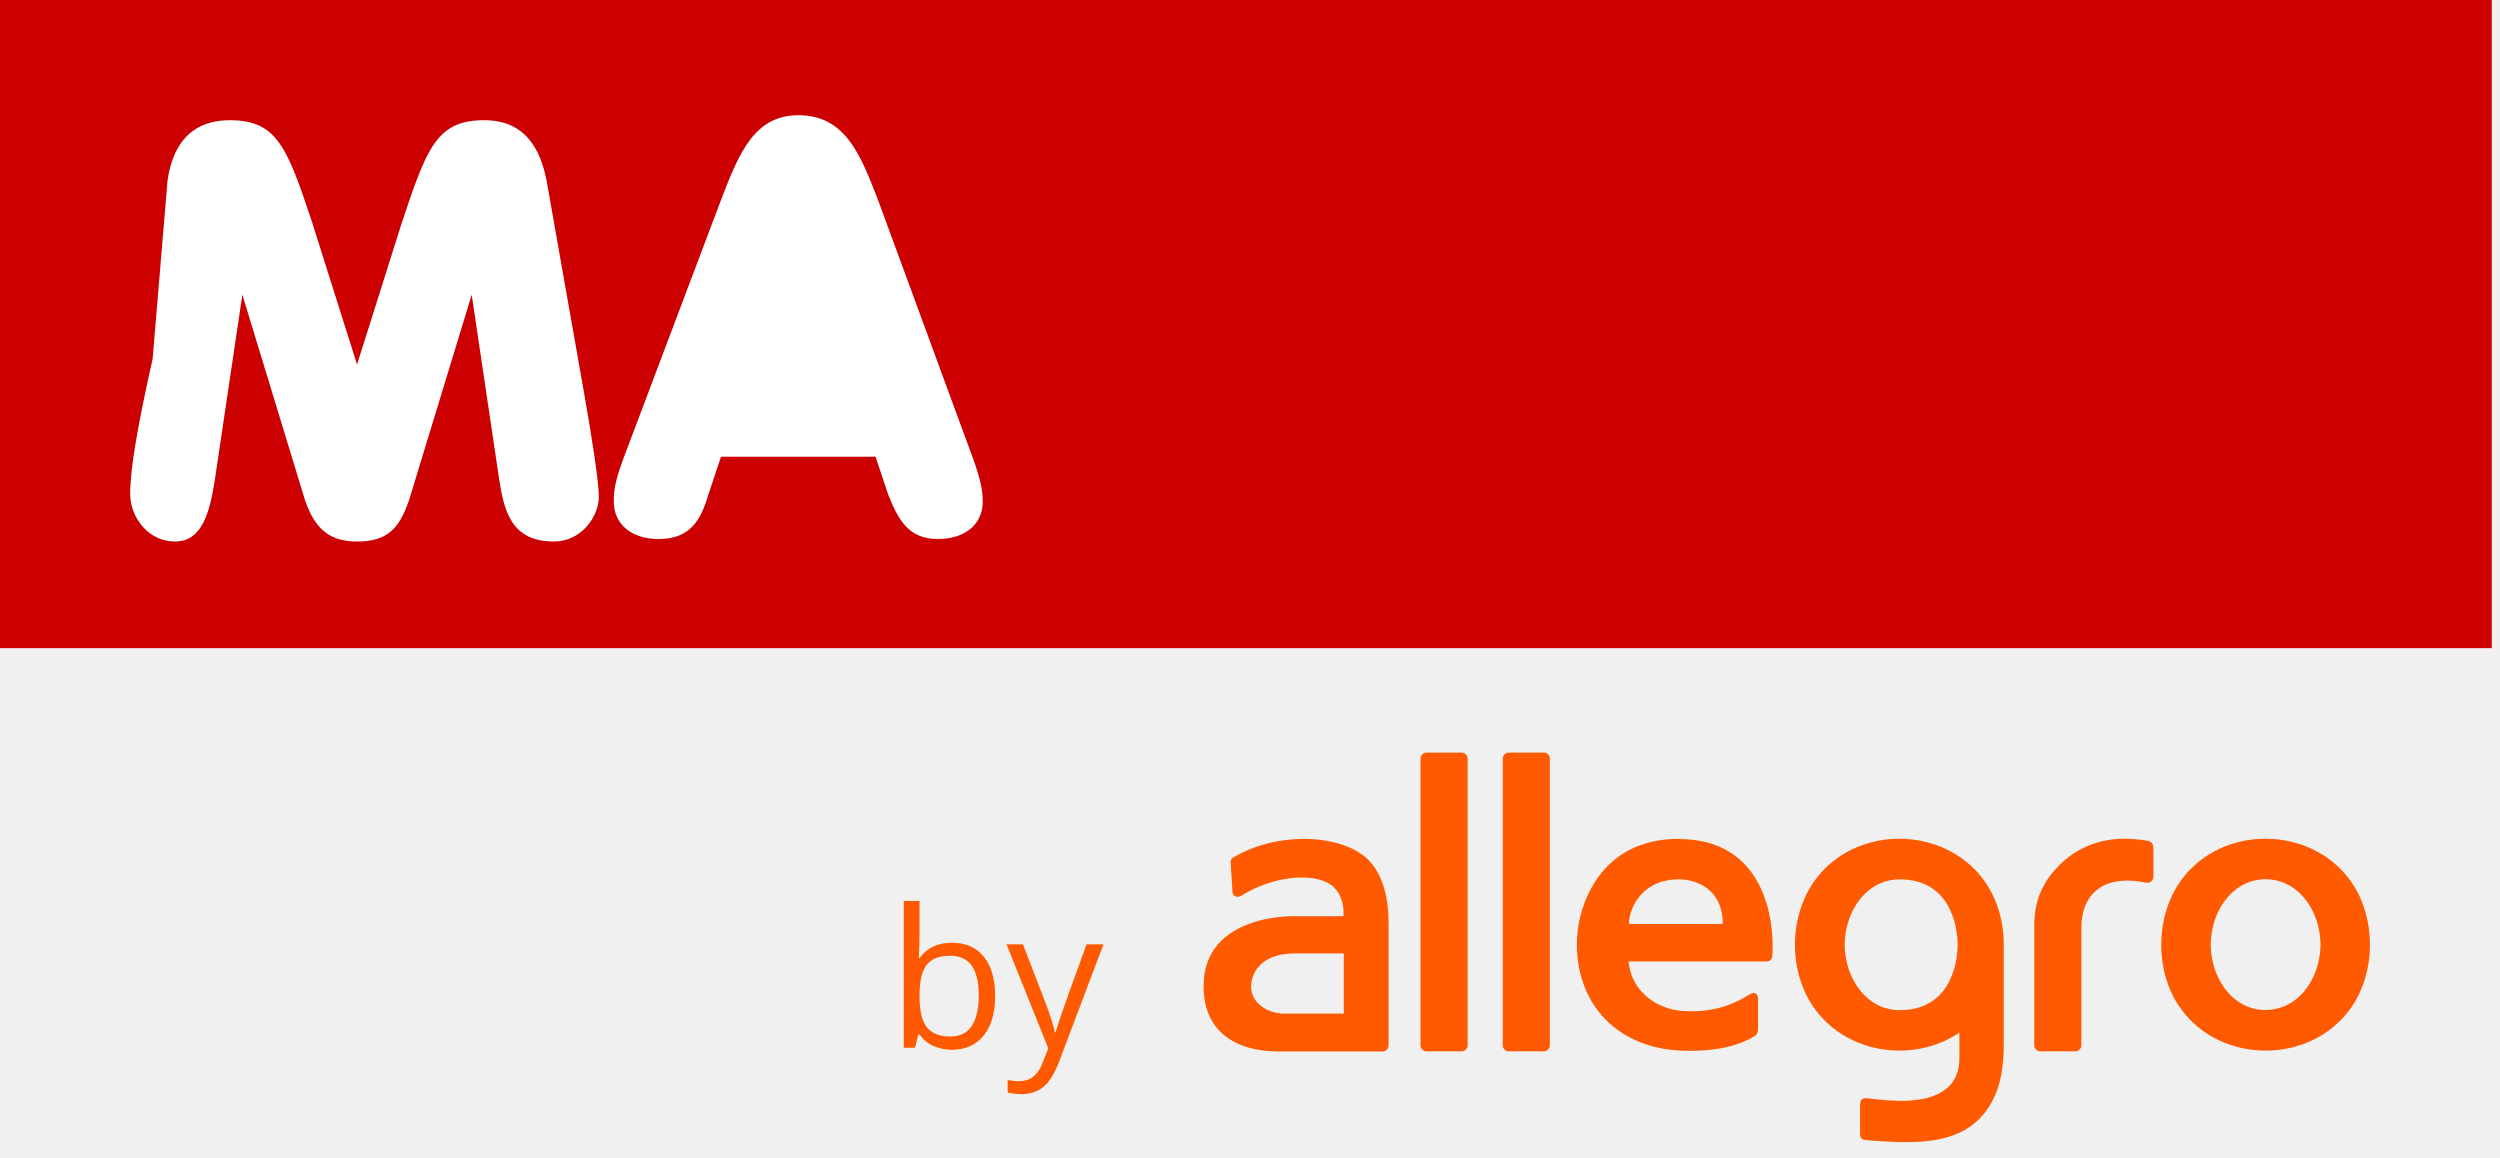
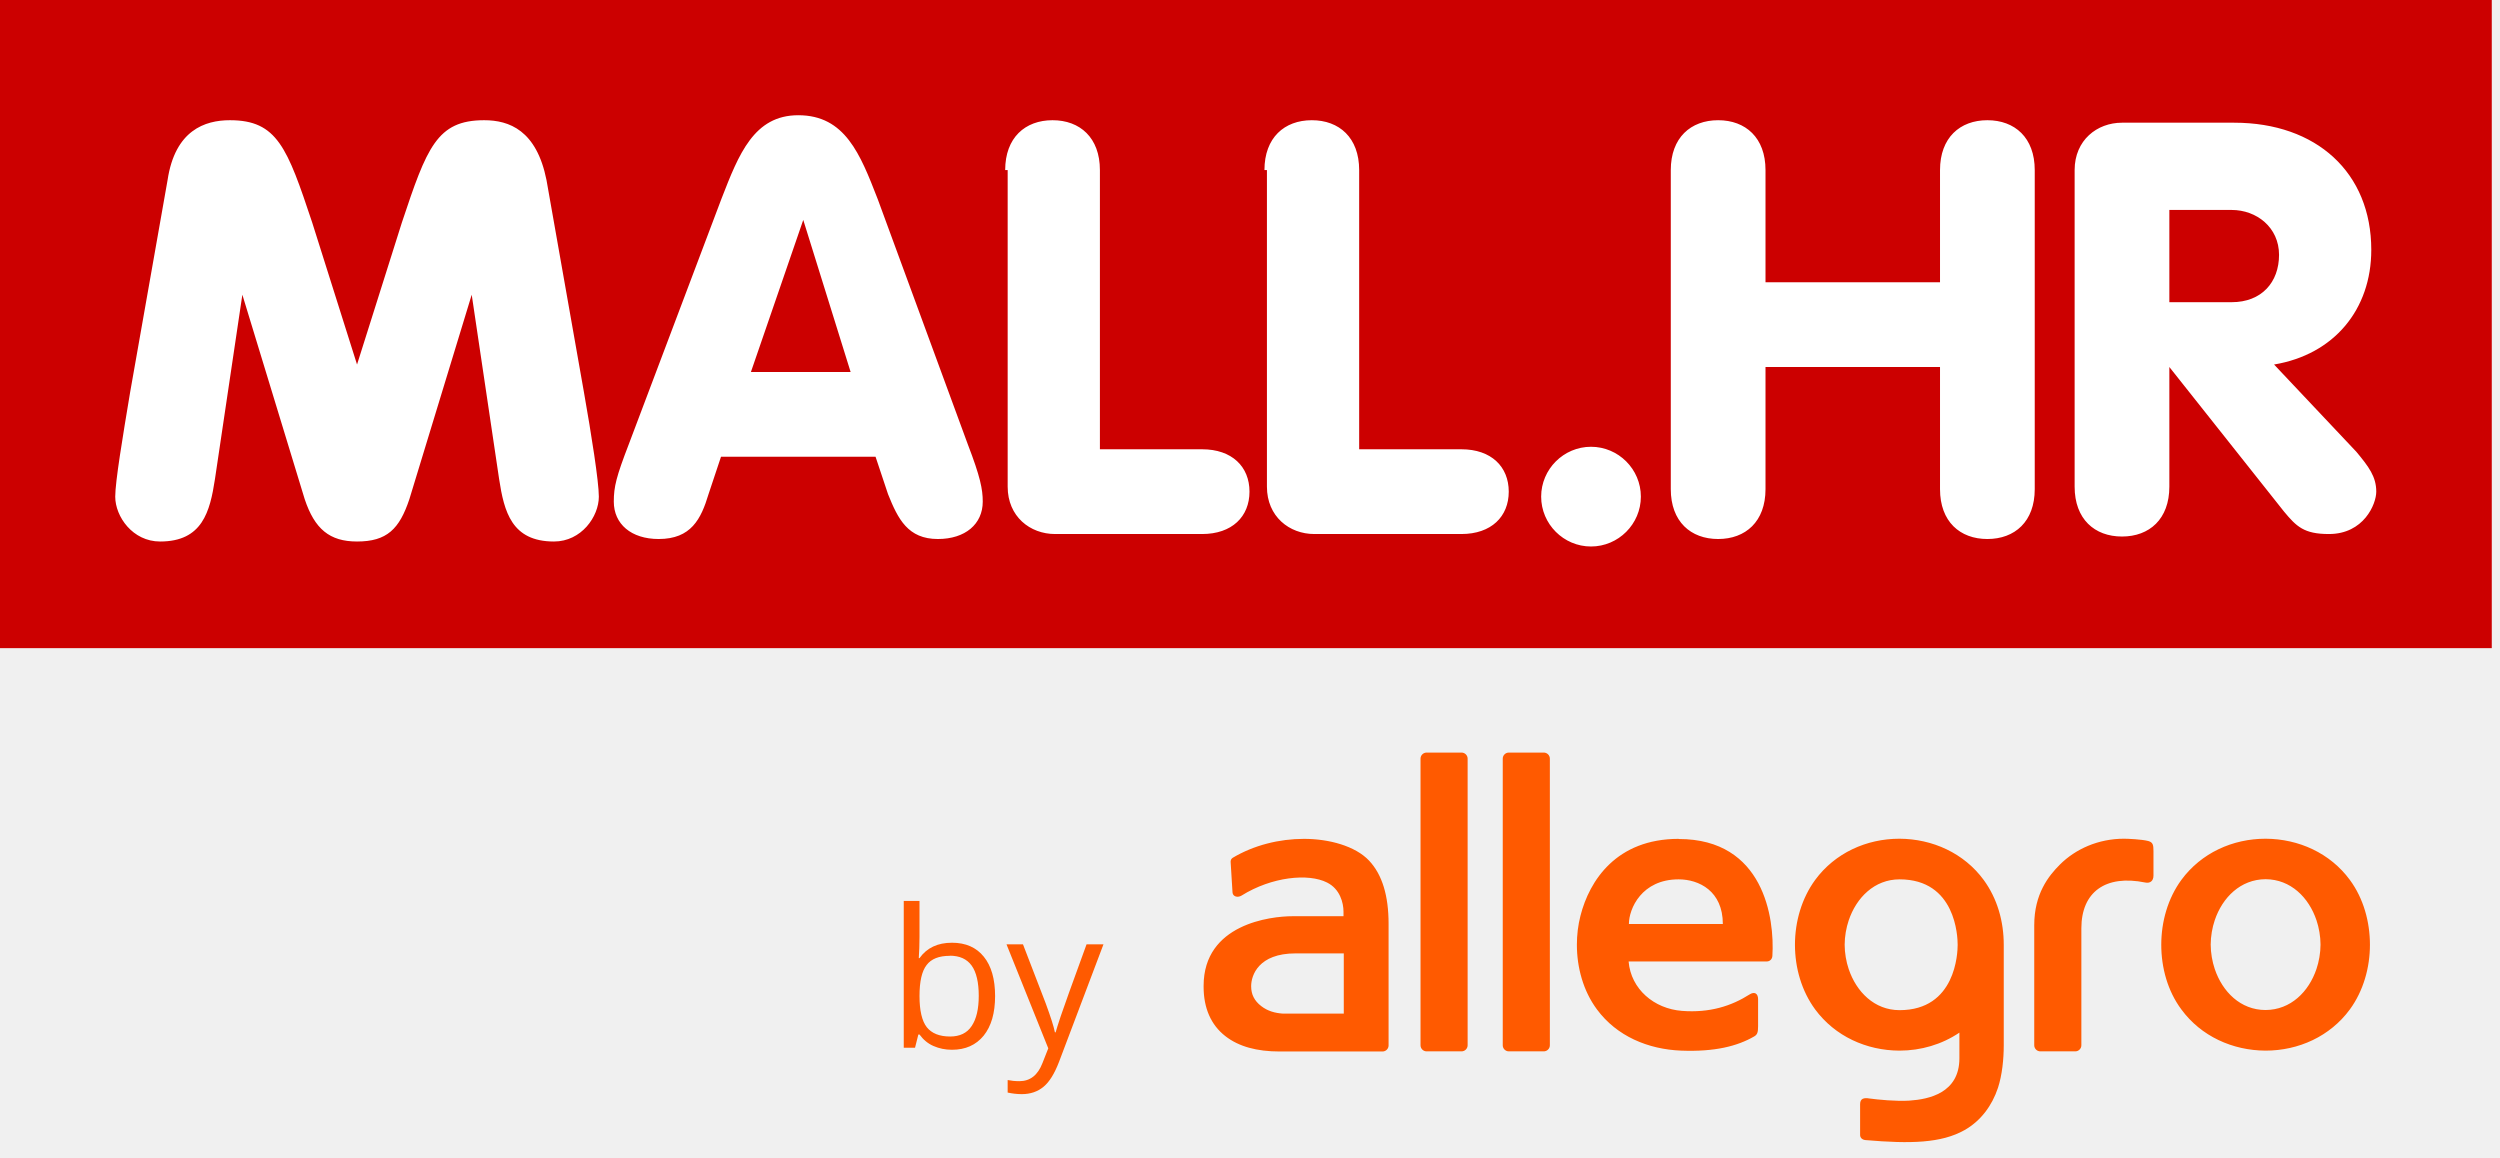
<svg xmlns="http://www.w3.org/2000/svg" viewBox="0 0 162 75" fill="none" data-iconname="LogoMallHR10MAwidth38className" class="icon" style="height:38px;" data-v-1f8e27f6="">
-   <path d="M152.271 57.019C150.997 55.283 148.956 54.358 146.811 54.349C144.676 54.349 142.635 55.273 141.352 57.019C140.472 58.223 140.05 59.735 140.05 61.22C140.05 62.704 140.462 64.216 141.352 65.411C142.626 67.148 144.667 68.072 146.811 68.081C148.946 68.081 150.988 67.157 152.271 65.411C153.151 64.207 153.572 62.695 153.572 61.22C153.572 59.745 153.16 58.223 152.271 57.019ZM150.108 62.788C149.611 64.263 148.441 65.439 146.811 65.449C145.182 65.449 144.011 64.263 143.515 62.788C143.356 62.321 143.253 61.742 143.253 61.21C143.253 60.678 143.356 60.099 143.515 59.633C144.011 58.158 145.182 56.982 146.811 56.972C148.441 56.982 149.611 58.158 150.108 59.633C150.267 60.099 150.37 60.678 150.37 61.21C150.37 61.742 150.267 62.321 150.108 62.788ZM100.431 67.736C100.431 67.95 100.253 68.128 100.037 68.128H97.771C97.556 68.128 97.378 67.95 97.378 67.736V49.159C97.378 48.944 97.556 48.767 97.771 48.767H100.037C100.253 48.767 100.431 48.944 100.431 49.159V67.736ZM95.102 67.736C95.102 67.95 94.924 68.128 94.709 68.128H92.443C92.228 68.128 92.05 67.95 92.05 67.736V49.159C92.05 48.944 92.228 48.767 92.443 48.767H94.709C94.924 48.767 95.102 48.944 95.102 49.159V67.736ZM139.545 55.152V56.739C139.545 57.094 139.32 57.252 139.011 57.187C136.445 56.664 134.872 57.794 134.872 60.156V67.736C134.872 67.95 134.694 68.128 134.479 68.128H132.213C131.997 68.128 131.819 67.95 131.819 67.736V59.95C131.819 57.924 132.746 56.758 133.486 56.02C134.497 55.012 135.977 54.349 137.634 54.349C137.878 54.349 138.786 54.386 139.208 54.498C139.507 54.582 139.545 54.741 139.545 55.152ZM129.843 61.22C129.843 59.726 129.441 58.251 128.542 57.019C127.268 55.283 125.227 54.358 123.083 54.349C120.948 54.349 118.906 55.273 117.623 57.019C115.882 59.399 115.872 63.031 117.623 65.411C118.906 67.148 120.938 68.072 123.083 68.081C124.478 68.081 125.836 67.68 126.969 66.914V68.576C126.969 70.826 124.993 71.236 123.729 71.32C122.877 71.376 121.669 71.255 121.125 71.18C120.779 71.124 120.535 71.18 120.535 71.554V73.552C120.535 73.701 120.648 73.86 120.891 73.878C123.822 74.13 125.798 74.074 127.296 73.234C128.355 72.637 129.085 71.647 129.469 70.49C129.74 69.659 129.843 68.632 129.843 67.745V61.22ZM123.092 65.458C121.463 65.458 120.292 64.272 119.796 62.797C119.637 62.331 119.534 61.752 119.534 61.22C119.534 60.688 119.637 60.109 119.796 59.642C120.292 58.167 121.463 56.982 123.092 56.982C126.735 56.982 126.856 60.688 126.856 61.22C126.856 61.752 126.735 65.458 123.092 65.458ZM89.98 59.857C89.98 58.064 89.578 56.683 88.716 55.768C87.817 54.816 86.113 54.358 84.502 54.358C82.892 54.358 81.253 54.769 79.886 55.581C79.792 55.637 79.745 55.731 79.745 55.833C79.745 55.833 79.745 55.843 79.745 55.852C79.745 55.852 79.867 57.822 79.867 57.831C79.886 58.102 80.204 58.186 80.448 58.036C82.423 56.804 84.793 56.58 85.991 57.187C86.834 57.607 87.059 58.503 87.059 59.082V59.371H83.753C82.339 59.371 77.994 59.876 77.994 63.88V63.946C77.994 65.308 78.462 66.41 79.399 67.138C80.27 67.82 81.45 68.137 82.92 68.137H89.587C89.802 68.137 89.98 67.96 89.98 67.745V59.857ZM87.068 65.682H83.126C82.601 65.645 82.142 65.514 81.73 65.197C81.281 64.851 81.075 64.44 81.075 63.908C81.075 63.199 81.552 61.78 83.95 61.78H87.077V65.691L87.068 65.682ZM108.774 54.358C104.748 54.358 102.996 57.056 102.416 59.334C102.257 59.941 102.182 60.594 102.182 61.22C102.182 62.695 102.594 64.216 103.483 65.411C104.766 67.148 106.798 67.997 108.943 68.081C111.115 68.165 112.576 67.792 113.662 67.166C113.878 67.045 113.924 66.895 113.924 66.503V64.748C113.924 64.394 113.709 64.226 113.372 64.44C112.201 65.187 110.787 65.645 108.989 65.505C107.182 65.365 105.684 64.095 105.534 62.303H114.486C114.683 62.303 114.842 62.153 114.851 61.938C115.001 59.502 114.299 54.368 108.783 54.368L108.774 54.358ZM105.553 59.876C105.553 58.877 106.386 56.982 108.774 56.982C110.094 56.982 111.64 57.738 111.64 59.876H105.543H105.553Z" fill="#FF5A00">
- </path>
-   <path d="M61.691 61.089C62.571 61.089 63.264 61.388 63.751 61.995C64.238 62.592 64.482 63.451 64.482 64.543C64.482 65.635 64.238 66.494 63.742 67.11C63.246 67.717 62.562 68.025 61.691 68.025C61.251 68.025 60.858 67.941 60.492 67.782C60.127 67.624 59.828 67.372 59.584 67.036H59.509L59.294 67.894H58.563V58.382H59.584V60.697C59.584 61.21 59.565 61.677 59.537 62.088H59.584C60.062 61.416 60.764 61.089 61.691 61.089ZM61.541 61.938C60.848 61.938 60.343 62.135 60.043 62.536C59.734 62.937 59.584 63.6 59.584 64.543C59.584 65.486 59.743 66.158 60.052 66.559C60.371 66.961 60.876 67.166 61.569 67.166C62.197 67.166 62.665 66.942 62.965 66.485C63.274 66.027 63.423 65.374 63.423 64.524C63.423 63.675 63.274 63.003 62.965 62.573C62.656 62.144 62.187 61.929 61.541 61.929V61.938Z" fill="#FF5A00">
- </path>
-   <path d="M65.193 61.192H66.289L67.759 65.01C68.078 65.878 68.284 66.513 68.358 66.895H68.405C68.461 66.69 68.574 66.335 68.742 65.831C68.911 65.327 69.463 63.778 70.409 61.192H71.505L68.621 68.819C68.33 69.575 68.003 70.107 67.619 70.424C67.235 70.742 66.766 70.9 66.214 70.9C65.905 70.9 65.596 70.863 65.296 70.798V69.986C65.521 70.032 65.774 70.06 66.055 70.06C66.757 70.06 67.253 69.668 67.553 68.884L67.928 67.932L65.221 61.192H65.193Z" fill="#FF5A00">
- </path>
-   <rect width="161.467" height="42" fill="#CC0000">
- </rect>
-   <path fill-rule="evenodd" clip-rule="evenodd" d="M46.721 12.959L46.761 12.854C47.875 9.989 48.856 7.467 51.728 7.467C54.762 7.467 55.744 9.993 56.859 12.859L56.897 12.959L62.713 28.79C63.52 30.89 63.682 31.698 63.682 32.505C63.682 33.959 62.551 34.928 60.774 34.928C58.836 34.928 58.19 33.636 57.544 32.021L56.736 29.598H46.721L45.913 32.021C45.428 33.636 44.782 34.928 42.682 34.928C40.905 34.928 39.774 33.959 39.774 32.505C39.774 31.536 39.936 30.89 40.744 28.79L46.721 12.959ZM10.859 11.667C11.344 8.436 13.282 7.79 14.897 7.79C17.967 7.79 18.613 9.567 20.228 14.413L23.136 23.621L26.044 14.413C27.659 9.567 28.305 7.79 31.374 7.79C32.99 7.79 34.767 8.436 35.413 11.667L37.836 25.398C38.321 28.144 38.805 31.213 38.805 32.182C38.805 33.474 37.674 35.09 35.897 35.09C33.151 35.09 32.667 33.151 32.344 31.051L30.567 19.098L26.528 32.344C25.882 34.282 25.074 35.09 23.136 35.09C21.359 35.09 20.39 34.282 19.744 32.344L15.705 19.098L13.928 31.051C13.605 33.151 13.12 35.09 11.344 35.09C9.567 35.09 8.436 33.474 8.436 32.021C8.436 30.365 8.921 27.582 9.892 23.242L10.859 11.667Z" fill="white">
- </path>
+   <path d="M152.271 57.019C150.997 55.283 148.956 54.358 146.811 54.349C144.676 54.349 142.635 55.273 141.352 57.019C140.472 58.223 140.05 59.735 140.05 61.22C140.05 62.704 140.462 64.216 141.352 65.411C142.626 67.148 144.667 68.072 146.811 68.081C148.946 68.081 150.988 67.157 152.271 65.411C153.151 64.207 153.572 62.695 153.572 61.22C153.572 59.745 153.16 58.223 152.271 57.019ZM150.108 62.788C149.611 64.263 148.441 65.439 146.811 65.449C145.182 65.449 144.011 64.263 143.515 62.788C143.356 62.321 143.253 61.742 143.253 61.21C143.253 60.678 143.356 60.099 143.515 59.633C144.011 58.158 145.182 56.982 146.811 56.972C148.441 56.982 149.611 58.158 150.108 59.633C150.267 60.099 150.37 60.678 150.37 61.21C150.37 61.742 150.267 62.321 150.108 62.788ZM100.431 67.736C100.431 67.95 100.253 68.128 100.037 68.128H97.771C97.556 68.128 97.378 67.95 97.378 67.736V49.159C97.378 48.944 97.556 48.767 97.771 48.767H100.037C100.253 48.767 100.431 48.944 100.431 49.159V67.736ZM95.102 67.736C95.102 67.95 94.924 68.128 94.709 68.128H92.443C92.228 68.128 92.05 67.95 92.05 67.736V49.159C92.05 48.944 92.228 48.767 92.443 48.767H94.709C94.924 48.767 95.102 48.944 95.102 49.159V67.736ZM139.545 55.152V56.739C139.545 57.094 139.32 57.252 139.011 57.187C136.445 56.664 134.872 57.794 134.872 60.156V67.736C134.872 67.95 134.694 68.128 134.479 68.128H132.213C131.997 68.128 131.819 67.95 131.819 67.736V59.95C131.819 57.924 132.746 56.758 133.486 56.02C134.497 55.012 135.977 54.349 137.634 54.349C137.878 54.349 138.786 54.386 139.208 54.498C139.507 54.582 139.545 54.741 139.545 55.152ZM129.843 61.22C129.843 59.726 129.441 58.251 128.542 57.019C127.268 55.283 125.227 54.358 123.083 54.349C120.948 54.349 118.906 55.273 117.623 57.019C115.882 59.399 115.872 63.031 117.623 65.411C118.906 67.148 120.938 68.072 123.083 68.081C124.478 68.081 125.836 67.68 126.969 66.914V68.576C126.969 70.826 124.993 71.236 123.729 71.32C122.877 71.376 121.669 71.255 121.125 71.18C120.779 71.124 120.535 71.18 120.535 71.554V73.552C120.535 73.701 120.648 73.86 120.891 73.878C123.822 74.13 125.798 74.074 127.296 73.234C128.355 72.637 129.085 71.647 129.469 70.49C129.74 69.659 129.843 68.632 129.843 67.745V61.22ZM123.092 65.458C121.463 65.458 120.292 64.272 119.796 62.797C119.637 62.331 119.534 61.752 119.534 61.22C119.534 60.688 119.637 60.109 119.796 59.642C120.292 58.167 121.463 56.982 123.092 56.982C126.735 56.982 126.856 60.688 126.856 61.22C126.856 61.752 126.735 65.458 123.092 65.458ZM89.98 59.857C89.98 58.064 89.578 56.683 88.716 55.768C87.817 54.816 86.113 54.358 84.502 54.358C82.892 54.358 81.253 54.769 79.886 55.581C79.792 55.637 79.745 55.731 79.745 55.833C79.745 55.833 79.745 55.843 79.745 55.852C79.745 55.852 79.867 57.822 79.867 57.831C79.886 58.102 80.204 58.186 80.448 58.036C82.423 56.804 84.793 56.58 85.991 57.187C86.834 57.607 87.059 58.503 87.059 59.082V59.371H83.753C82.339 59.371 77.994 59.876 77.994 63.88V63.946C77.994 65.308 78.462 66.41 79.399 67.138C80.27 67.82 81.45 68.137 82.92 68.137H89.587C89.802 68.137 89.98 67.96 89.98 67.745V59.857ZM87.068 65.682H83.126C82.601 65.645 82.142 65.514 81.73 65.197C81.281 64.851 81.075 64.44 81.075 63.908C81.075 63.199 81.552 61.78 83.95 61.78H87.077V65.691L87.068 65.682ZM108.774 54.358C104.748 54.358 102.996 57.056 102.416 59.334C102.257 59.941 102.182 60.594 102.182 61.22C102.182 62.695 102.594 64.216 103.483 65.411C104.766 67.148 106.798 67.997 108.943 68.081C111.115 68.165 112.576 67.792 113.662 67.166C113.878 67.045 113.924 66.895 113.924 66.503V64.748C113.924 64.394 113.709 64.226 113.372 64.44C112.201 65.187 110.787 65.645 108.989 65.505C107.182 65.365 105.684 64.095 105.534 62.303H114.486C114.683 62.303 114.842 62.153 114.851 61.938C115.001 59.502 114.299 54.368 108.783 54.368L108.774 54.358ZM105.553 59.876C105.553 58.877 106.386 56.982 108.774 56.982C110.094 56.982 111.64 57.738 111.64 59.876H105.543H105.553Z" fill="#FF5A00" />
+   <path d="M61.691 61.089C62.571 61.089 63.264 61.388 63.751 61.995C64.238 62.592 64.482 63.451 64.482 64.543C64.482 65.635 64.238 66.494 63.742 67.11C63.246 67.717 62.562 68.025 61.691 68.025C61.251 68.025 60.858 67.941 60.492 67.782C60.127 67.624 59.828 67.372 59.584 67.036H59.509L59.294 67.894H58.563V58.382H59.584V60.697C59.584 61.21 59.565 61.677 59.537 62.088H59.584C60.062 61.416 60.764 61.089 61.691 61.089ZM61.541 61.938C60.848 61.938 60.343 62.135 60.043 62.536C59.734 62.937 59.584 63.6 59.584 64.543C59.584 65.486 59.743 66.158 60.052 66.559C60.371 66.961 60.876 67.166 61.569 67.166C62.197 67.166 62.665 66.942 62.965 66.485C63.274 66.027 63.423 65.374 63.423 64.524C63.423 63.675 63.274 63.003 62.965 62.573C62.656 62.144 62.187 61.929 61.541 61.929V61.938Z" fill="#FF5A00" />
+   <path d="M65.193 61.192H66.289L67.759 65.01C68.078 65.878 68.284 66.513 68.358 66.895H68.405C68.461 66.69 68.574 66.335 68.742 65.831C68.911 65.327 69.463 63.778 70.409 61.192H71.505L68.621 68.819C68.33 69.575 68.003 70.107 67.619 70.424C67.235 70.742 66.766 70.9 66.214 70.9C65.905 70.9 65.596 70.863 65.296 70.798V69.986C65.521 70.032 65.774 70.06 66.055 70.06C66.757 70.06 67.253 69.668 67.553 68.884L67.928 67.932L65.221 61.192H65.193Z" fill="#FF5A00" />
+   <rect width="161.467" height="42" fill="#CC0000" />
+   <path fill-rule="evenodd" clip-rule="evenodd" d="M46.721 12.959L46.761 12.854C47.875 9.989 48.856 7.467 51.728 7.467C54.762 7.467 55.744 9.993 56.859 12.859L56.897 12.959L62.713 28.79C63.52 30.89 63.682 31.698 63.682 32.505C63.682 33.959 62.551 34.928 60.774 34.928C58.836 34.928 58.19 33.636 57.544 32.021L56.736 29.598H46.721L45.913 32.021C45.428 33.636 44.782 34.928 42.682 34.928C40.905 34.928 39.774 33.959 39.774 32.505C39.774 31.536 39.936 30.89 40.744 28.79L46.721 12.959ZM10.859 11.667C11.344 8.436 13.282 7.79 14.897 7.79C17.967 7.79 18.613 9.567 20.228 14.413L23.136 23.621L26.044 14.413C27.659 9.567 28.305 7.79 31.374 7.79C32.99 7.79 34.767 8.436 35.413 11.667L37.836 25.398C38.321 28.144 38.805 31.213 38.805 32.182C38.805 33.474 37.674 35.09 35.897 35.09C33.151 35.09 32.667 33.151 32.344 31.051L30.567 19.098L26.528 32.344C25.882 34.282 25.074 35.09 23.136 35.09C21.359 35.09 20.39 34.282 19.744 32.344L15.705 19.098L13.928 31.051C13.605 33.151 13.12 35.09 10.374 35.09C8.597 35.09 7.467 33.474 7.467 32.182C7.467 31.213 7.951 28.305 8.436 25.398L10.859 11.667ZM48.659 24.105L52.051 14.251L55.12 24.105H48.659ZM65.136 11.021C65.136 8.921 66.428 7.79 68.205 7.79C69.982 7.79 71.274 8.921 71.274 11.021V29.113H77.897C79.836 29.113 80.967 30.244 80.967 31.859C80.967 33.474 79.836 34.605 77.897 34.605H68.367C66.751 34.605 65.297 33.474 65.297 31.536V11.021H65.136ZM85.005 7.79C83.228 7.79 81.936 8.921 81.936 11.021H82.097V31.536C82.097 33.474 83.551 34.605 85.167 34.605H94.697C96.636 34.605 97.767 33.474 97.767 31.859C97.767 30.244 96.636 29.113 94.697 29.113H88.074V11.021C88.074 8.921 86.782 7.79 85.005 7.79ZM103.097 28.951C104.874 28.951 106.328 30.405 106.328 32.182C106.328 33.959 104.874 35.413 103.097 35.413C101.321 35.413 99.867 33.959 99.867 32.182C99.867 30.405 101.321 28.951 103.097 28.951ZM111.336 34.928C113.113 34.928 114.405 33.798 114.405 31.698V23.782H125.713V31.698C125.713 33.798 127.005 34.928 128.782 34.928C130.559 34.928 131.851 33.798 131.851 31.698V11.021C131.851 8.921 130.559 7.79 128.782 7.79C127.005 7.79 125.713 8.921 125.713 11.021V18.29H114.405V11.021C114.405 8.921 113.113 7.79 111.336 7.79C109.559 7.79 108.267 8.921 108.267 11.021V31.698C108.267 33.798 109.559 34.928 111.336 34.928ZM134.436 11.021C134.436 9.082 135.89 7.951 137.505 7.951H144.774C150.105 7.951 153.659 11.182 153.659 16.19C153.659 20.067 151.236 22.974 147.359 23.621L152.69 29.274C153.497 30.244 153.982 30.89 153.982 31.859C153.982 32.667 153.174 34.605 150.913 34.605C149.297 34.605 148.813 34.121 148.005 33.151L140.574 23.782V31.536C140.574 33.636 139.282 34.767 137.505 34.767C135.728 34.767 134.436 33.636 134.436 31.536V11.021ZM144.613 19.582H140.574V13.605H144.613C146.228 13.605 147.682 14.736 147.682 16.513C147.682 18.29 146.551 19.582 144.613 19.582Z" fill="white" />
</svg>
